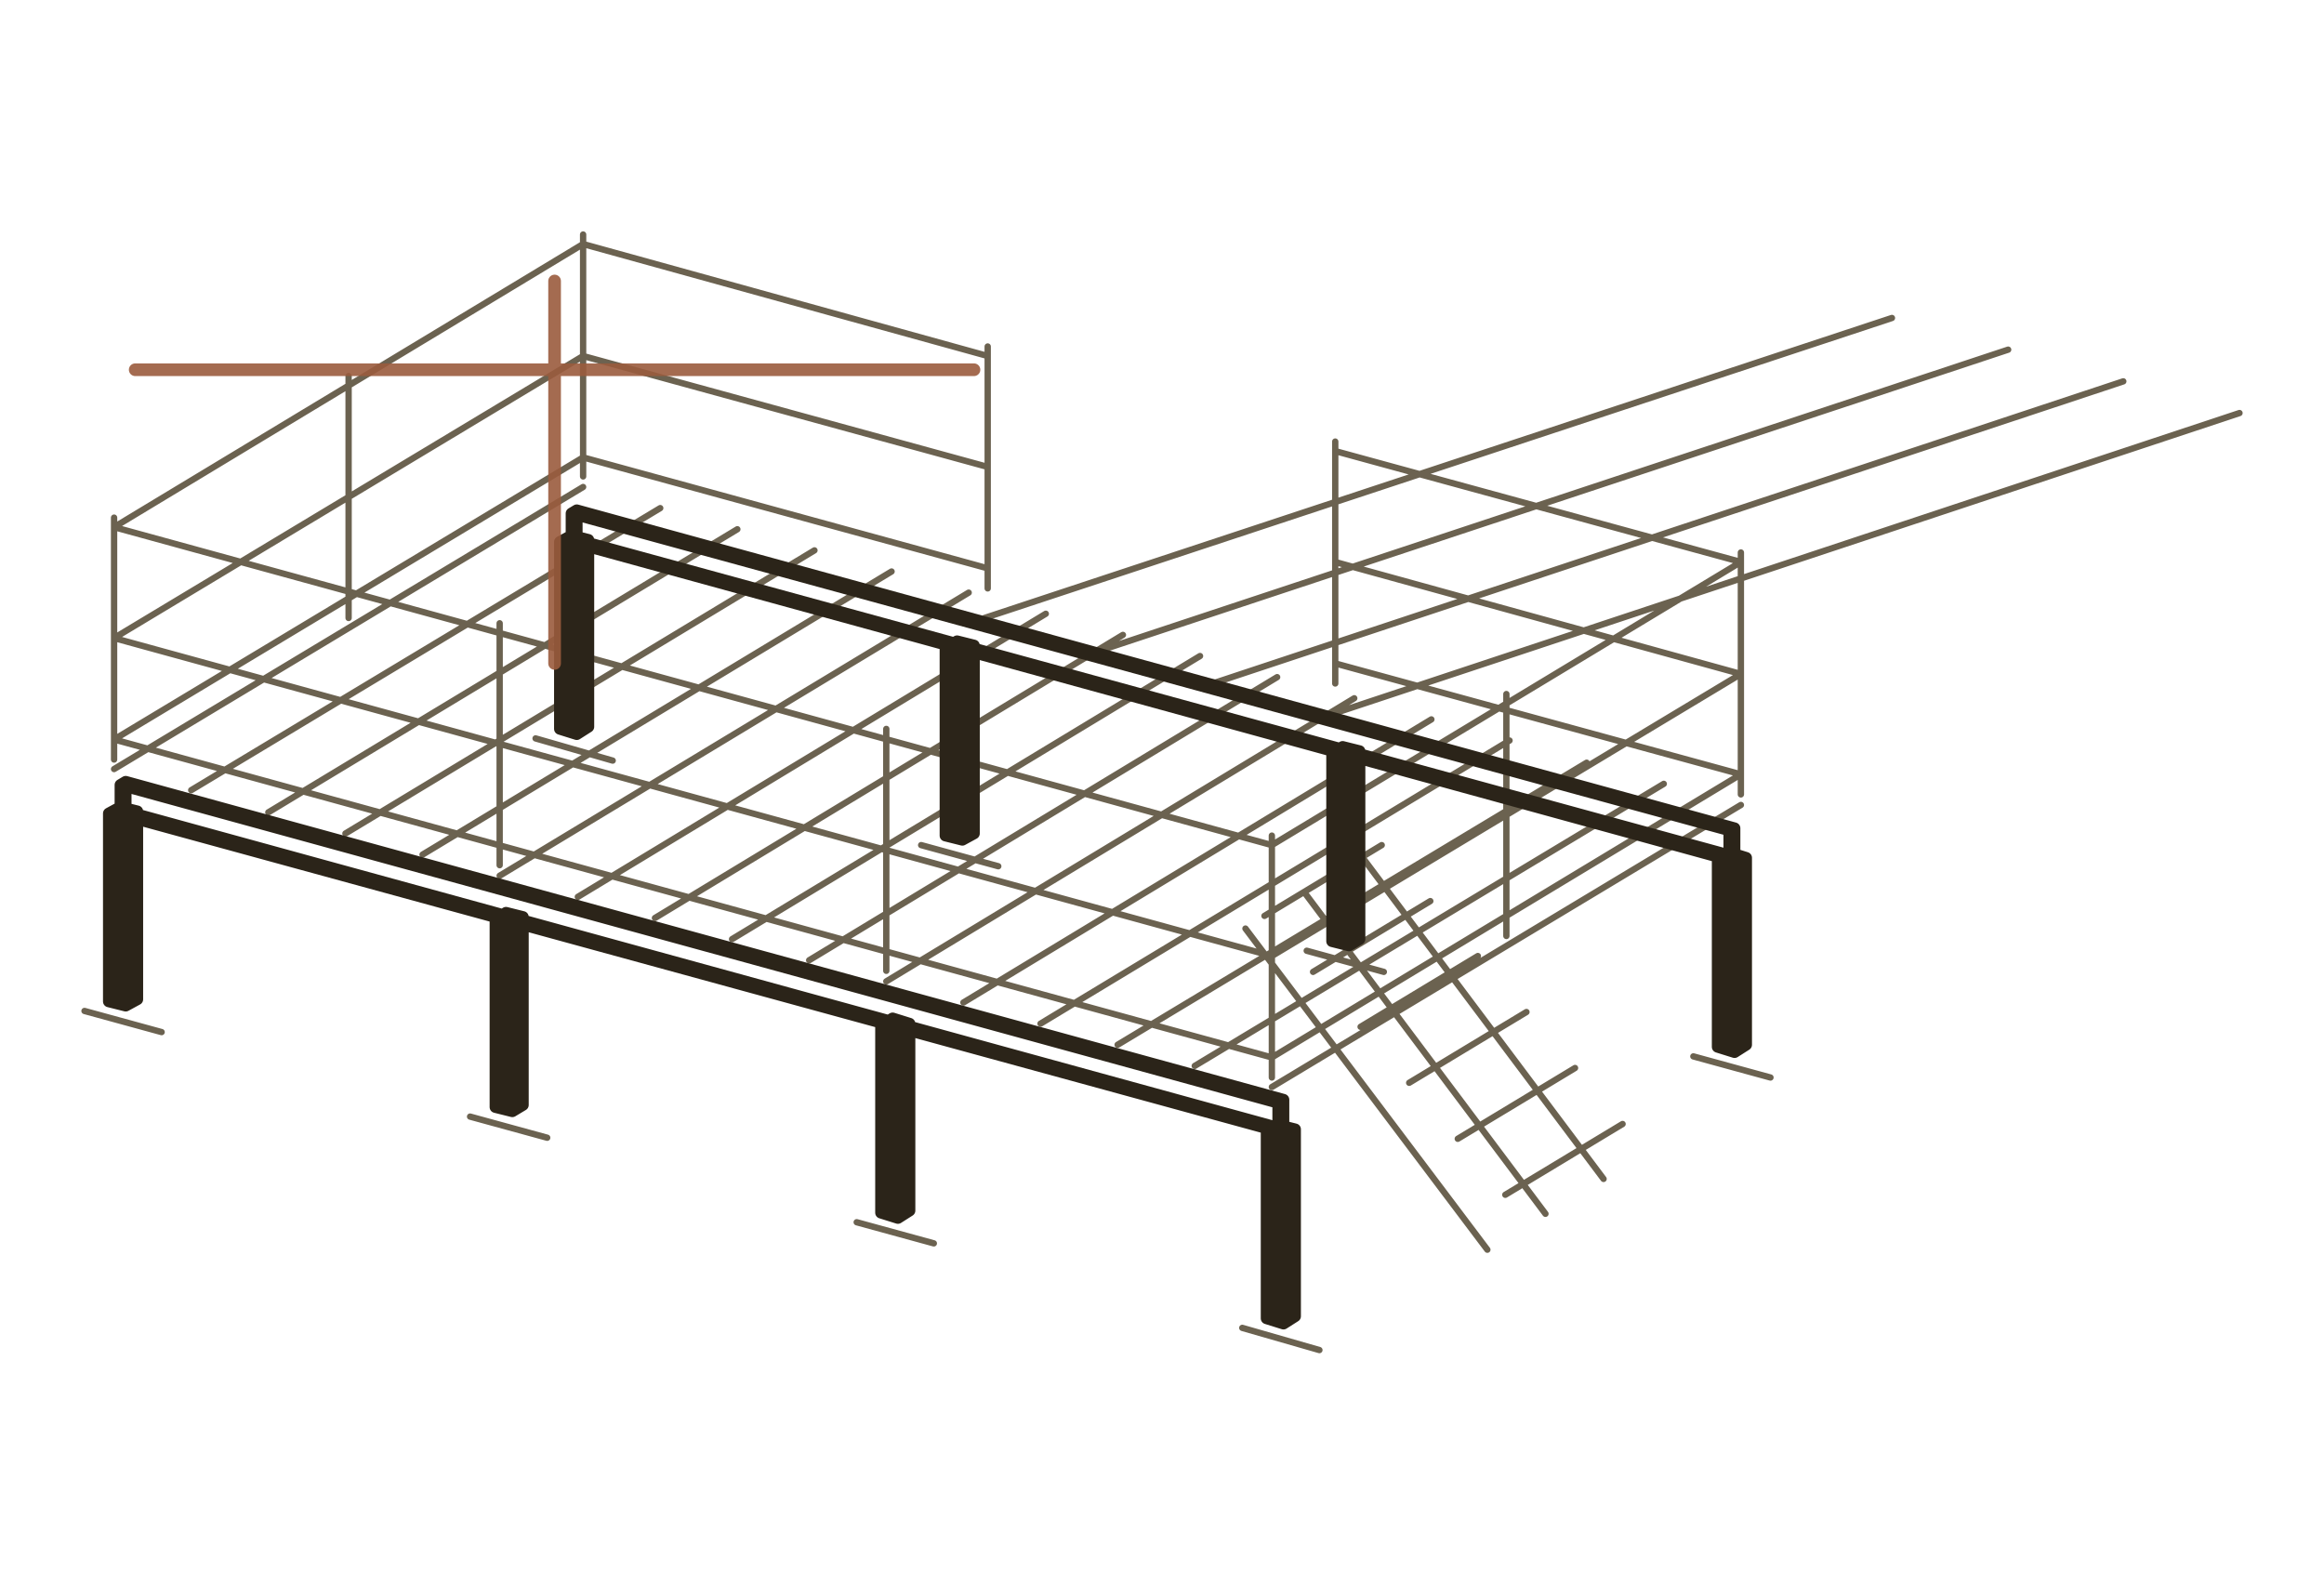
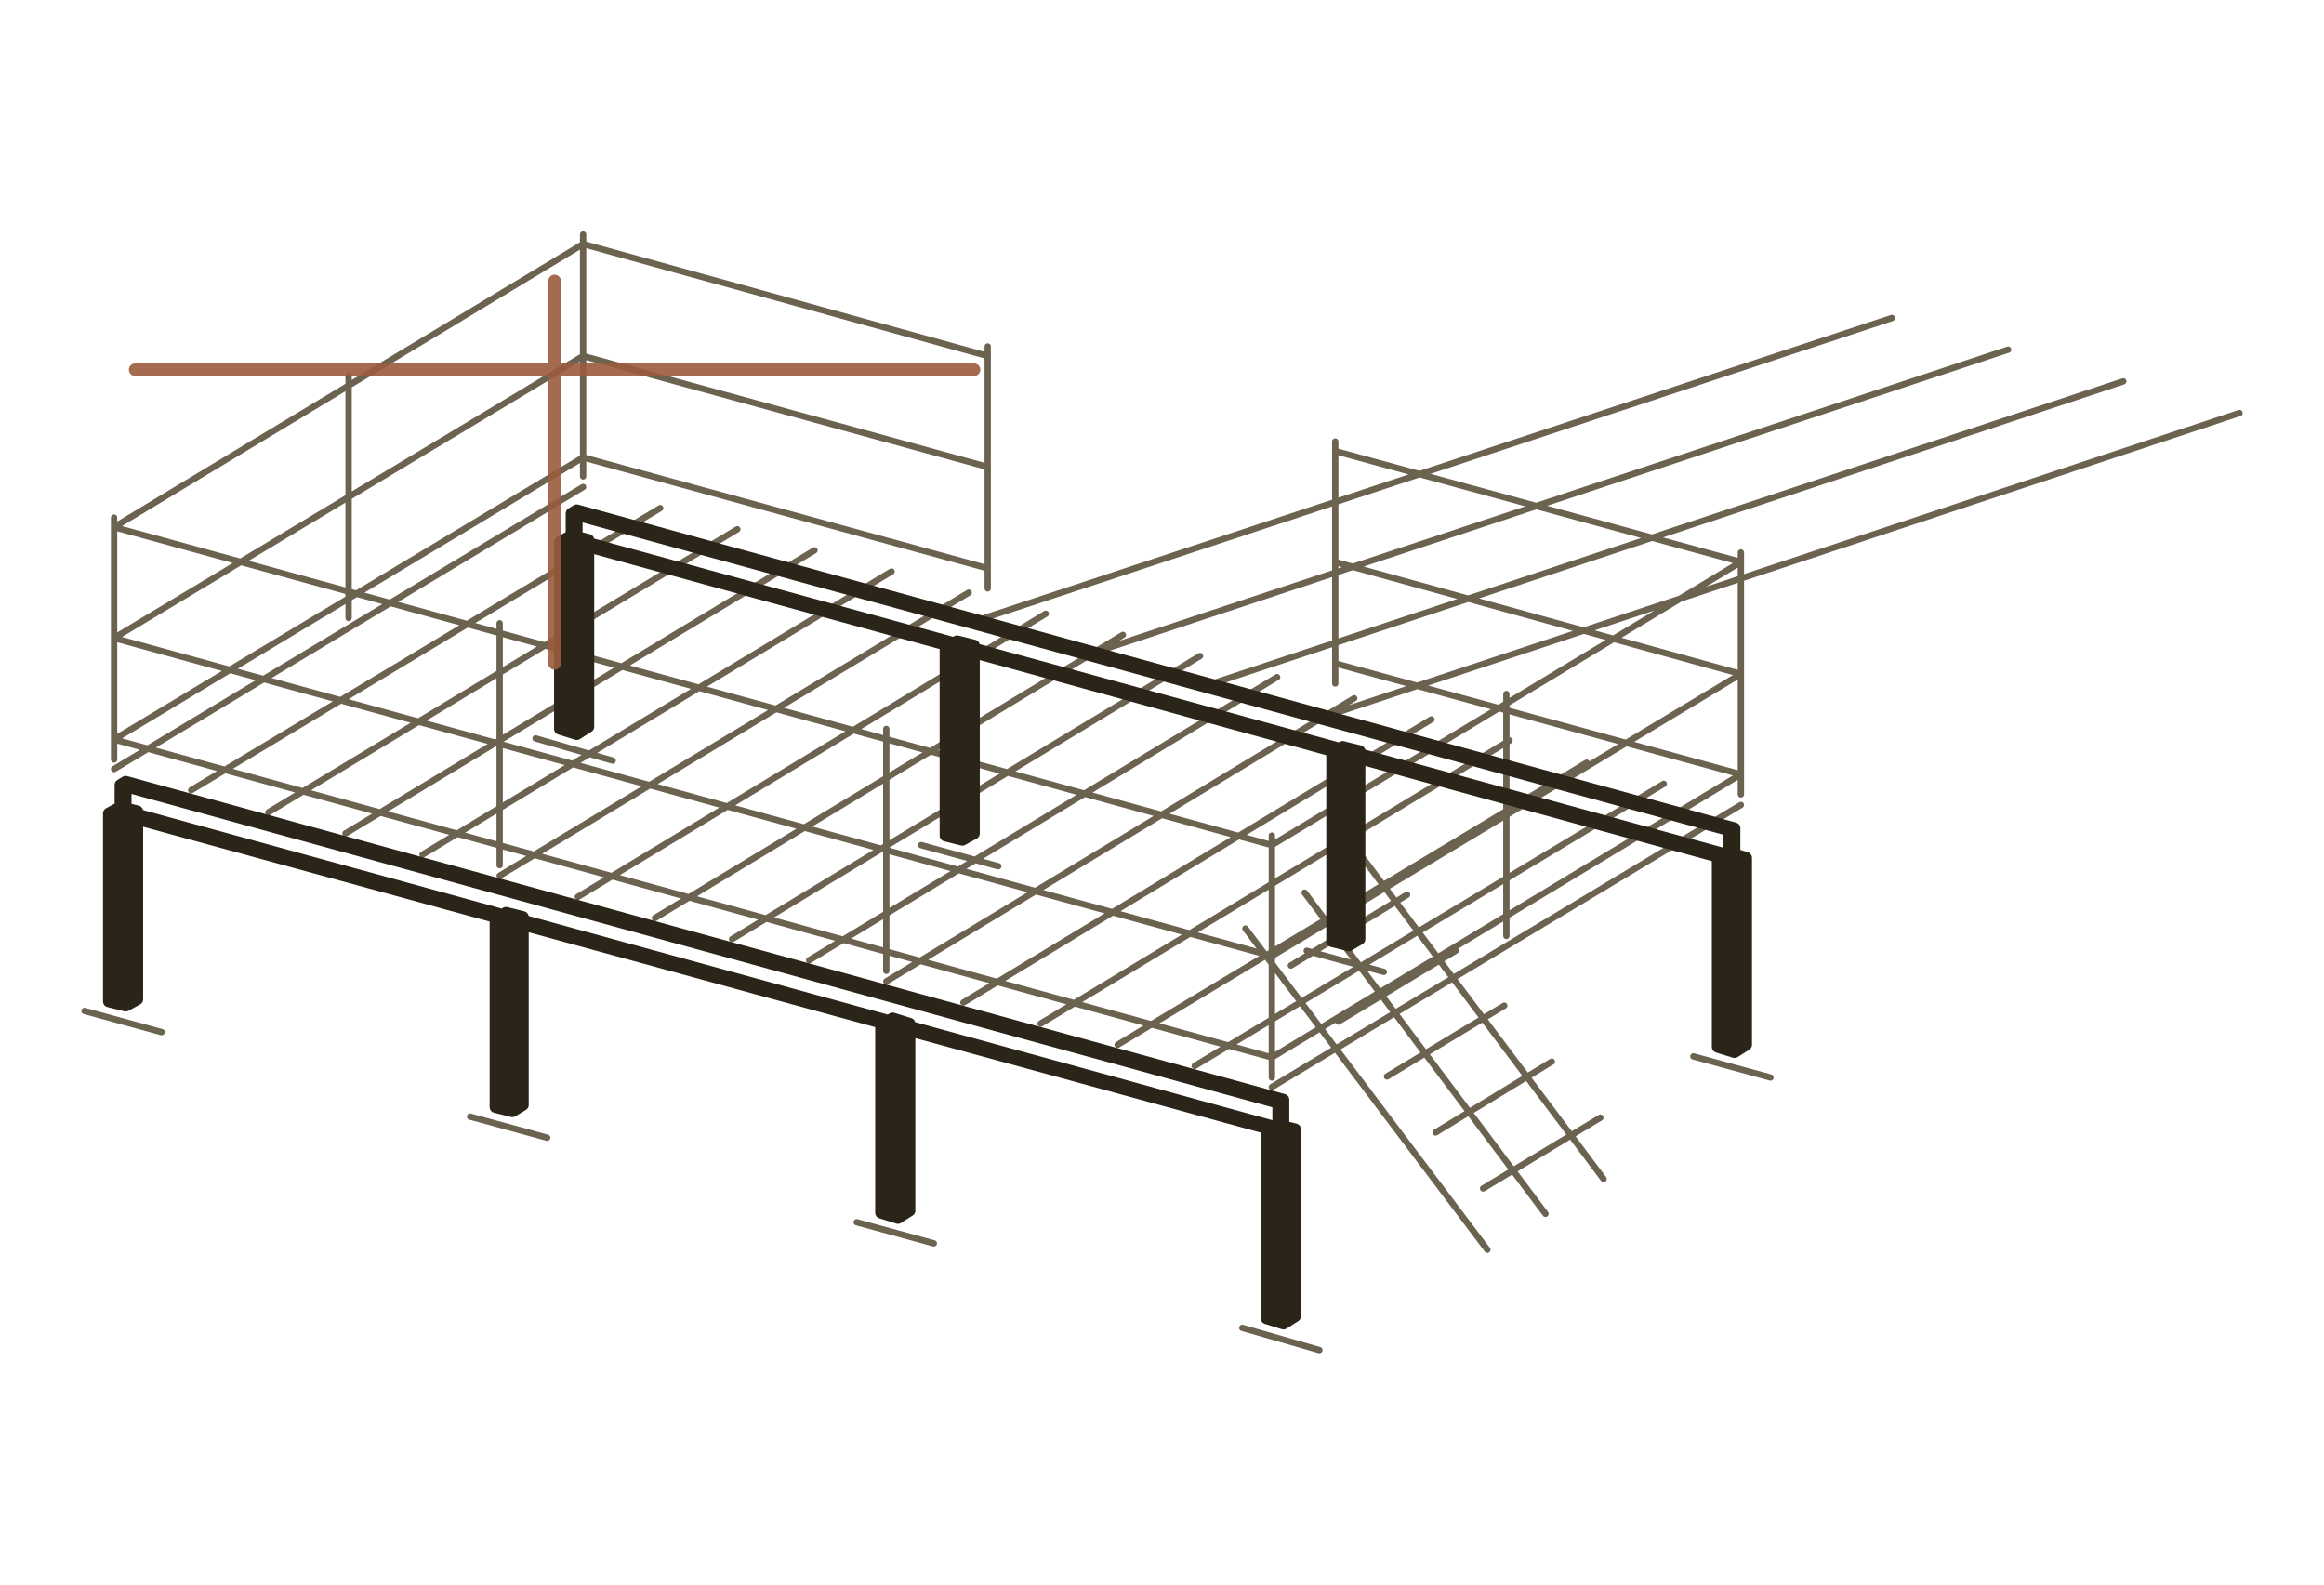
<svg xmlns="http://www.w3.org/2000/svg" viewBox="0 0 220 150" width="220" height="150" role="img">
  <g fill="none" stroke="#6b6250" stroke-width="0.6" stroke-linecap="round">
-     <path d="M50.7 69.9L58 72M8 95.7L15.3 97.7M87.2 80L94.5 82M44.5 105.7L51.8 107.7M123.7 90L131 92M81.1 115.7L88.4 117.7M160.3 100L167.6 102M117.6 125.7L124.9 127.8M10.8 72.8L55.2 46.1M18.1 74.8L62.5 48.1M25.4 76.9L69.8 50.1M32.7 78.9L77.1 52.1M40 80.9L84.4 54.1M47.3 82.9L91.7 56.1M54.7 84.9L99 58.1M62 86.9L106.3 60.1M69.3 88.9L113.6 62.1M76.6 90.9L120.9 64.1M83.9 92.9L128.2 66.1M91.2 94.9L135.5 68.1M98.5 96.9L142.9 70.1M105.8 98.9L150.2 72.2M113.1 100.9L157.5 74.2M120.4 102.9L164.8 76.2M55.2 45.1L55.2 22.2M93.5 55.7L93.5 32.8M55.2 23.1L93.5 33.7M55.2 33.7L93.5 44.2M55.2 43.3L93.5 53.8M126.4 64.7L126.4 41.8M164.8 75.2L164.8 52.3M126.4 42.7L164.8 53.2M126.4 53.2L164.8 63.8M126.4 62.8L164.8 73.3M142.6 88.6L142.6 65.7M120.4 102L120.4 79.1M164.8 53.2L120.4 80M164.8 63.8L120.4 90.5M164.8 73.3L120.4 100.1M83.9 91.9L83.9 69M47.3 81.9L47.3 59M10.8 71.9L10.8 49M120.4 80L10.8 49.9M120.4 90.5L10.8 60.4M120.4 100.1L10.8 70M33 58.5L33 35.6M10.8 49.9L55.2 23.1M10.8 60.4L55.2 33.7M10.8 70L55.2 43.3M93.2 58.5L179.1 30.1M104.1 61.6L190.1 33.1M115.1 64.6L201 36.1M126.1 67.6L212 39.1M140.8 118.3L117.9 87.9M146.3 114.9L123.5 84.5M151.8 111.6L129 81.2M142.5 113.1L153.6 106.4M138 107.8L149.1 101.1M133.4 102.5L144.5 95.8M128.8 97.2L139.9 90.5M124.3 92L135.4 85.3M119.7 86.7L130.8 80" />
+     <path d="M50.7 69.9L58 72M8 95.7L15.3 97.7M87.2 80L94.5 82M44.5 105.7L51.8 107.7M123.7 90L131 92M81.1 115.7L88.4 117.7M160.3 100L167.6 102M117.6 125.7L124.9 127.8M10.8 72.8L55.2 46.1M18.1 74.8L62.5 48.1M25.4 76.9L69.8 50.1M32.7 78.9L77.1 52.1M40 80.9L84.4 54.1M47.3 82.9L91.7 56.1M54.7 84.9L99 58.1M62 86.9L106.3 60.1M69.3 88.9L113.6 62.1M76.6 90.9L120.9 64.1M83.9 92.9L128.2 66.1M91.2 94.9L135.5 68.1M98.5 96.9L142.9 70.1M105.8 98.9L150.2 72.2M113.1 100.9L157.5 74.2M120.4 102.9L164.8 76.2M55.2 45.1L55.2 22.2M93.5 55.7L93.5 32.8M55.2 23.1L93.5 33.7M55.2 33.7L93.5 44.2M55.2 43.3L93.5 53.8M126.4 64.7L126.4 41.8M164.8 75.2L164.8 52.3M126.4 42.7L164.8 53.2M126.4 53.2L164.8 63.8M126.4 62.8L164.8 73.3M142.6 88.6L142.6 65.7M120.4 102L120.4 79.1M164.8 53.2L120.4 80M164.8 63.8L120.4 90.5M164.8 73.3L120.4 100.1M83.9 91.9L83.9 69M47.3 81.9L47.3 59M10.8 71.9L10.8 49M120.4 80L10.8 49.9M120.4 90.5L10.8 60.4M120.4 100.1L10.8 70M33 58.5L33 35.6M10.8 49.9L55.2 23.1M10.8 60.4L55.2 33.7M10.8 70L55.2 43.3M93.2 58.5L179.1 30.1M104.1 61.6L190.1 33.1M115.1 64.6L201 36.1M126.1 67.6L212 39.1M140.8 118.3L117.9 87.9M146.3 114.9L123.5 84.5M151.8 111.6L129 81.2M140.4 112.5L151.5 105.8M135.9 107.2L146.9 100.5M131.3 101.9L142.4 95.2M126.7 96.7L137.8 90M122.2 91.4L133.2 84.7" />
  </g>
  <g fill="none" stroke="#2b2419" stroke-width="1.1" stroke-linecap="round">
    <path d="M55.7 68.8L54.6 69.5M54.1 68.4L53 69M55.7 51.1L54.6 51.7M54.1 50.7L53 51.3M55.7 68.8L54.1 68.4M54.6 69.5L53 69M55.7 51.1L54.1 50.7M54.6 51.7L53 51.3M55.7 68.8L55.7 51.1M54.6 69.5L54.6 51.7M54.1 68.4L54.1 50.7M53 69L53 51.3M13 94.6L11.9 95.2M11.4 94.1L10.3 94.8M13 76.8L11.9 77.5M11.4 76.4L10.3 77M13 94.6L11.4 94.1M11.9 95.2L10.3 94.8M13 76.8L11.4 76.4M11.9 77.5L10.3 77M13 94.6L13 76.8M11.9 95.2L11.9 77.5M11.4 94.1L11.4 76.4M10.3 94.8L10.3 77M92.2 78.9L91.1 79.5M90.6 78.4L89.5 79.1M92.2 61.1L91.1 61.8M90.6 60.7L89.5 61.3M92.2 78.9L90.6 78.4M91.1 79.5L89.5 79.1M92.2 61.1L90.6 60.7M91.1 61.8L89.5 61.3M92.2 78.9L92.2 61.1M91.1 79.5L91.1 61.8M90.6 78.4L90.6 60.7M89.5 79.1L89.5 61.3M49.5 104.6L48.5 105.2M47.9 104.1L46.9 104.8M49.5 86.8L48.5 87.5M47.9 86.4L46.9 87.1M49.5 104.6L47.9 104.1M48.5 105.2L46.9 104.8M49.5 86.8L47.9 86.4M48.5 87.5L46.9 87.1M49.5 104.6L49.5 86.8M48.5 105.2L48.5 87.5M47.9 104.1L47.9 86.4M46.9 104.8L46.9 87.1M128.7 88.9L127.7 89.5M127.1 88.4L126.1 89.1M128.7 71.1L127.7 71.8M127.1 70.7L126.1 71.3M128.7 88.9L127.1 88.4M127.7 89.5L126.1 89.1M128.7 71.1L127.1 70.7M127.7 71.8L126.1 71.3M128.7 88.9L128.7 71.1M127.7 89.5L127.7 71.8M127.1 88.4L127.1 70.7M126.1 89.1L126.1 71.3M86.1 114.6L85 115.3M84.5 114.2L83.4 114.8M86.1 96.9L85 97.5M84.5 96.4L83.4 97.1M86.1 114.6L84.5 114.2M85 115.3L83.4 114.8M86.1 96.9L84.5 96.4M85 97.5L83.4 97.1M86.1 114.6L86.1 96.9M85 115.3L85 97.5M84.5 114.2L84.5 96.4M83.4 114.8L83.4 97.1M165.3 98.9L164.2 99.6M163.7 98.5L162.6 99.1M165.3 81.2L164.2 81.8M163.7 80.7L162.6 81.4M165.3 98.9L163.7 98.5M164.2 99.6L162.6 99.1M165.3 81.2L163.7 80.7M164.2 81.8L162.6 81.4M165.3 98.9L165.3 81.2M164.2 99.6L164.2 81.8M163.7 98.5L163.7 80.7M162.6 99.1L162.6 81.4M122.6 124.6L121.5 125.3M121 124.2L119.9 124.8M122.6 106.9L121.5 107.5M121 106.5L119.9 107.1M122.6 124.6L121 124.2M121.5 125.3L119.9 124.8M122.6 106.9L121 106.5M121.5 107.5L119.9 107.1M122.6 124.6L122.6 106.9M121.5 125.3L121.5 107.5M121 124.2L121 106.5M119.9 124.8L119.9 107.1M54.6 51.1L54.1 51.3M54.6 48.3L54.1 48.6M164.2 81.1L163.7 81.4M164.2 78.4L163.7 78.6M54.6 51.1L54.6 48.3M54.1 51.3L54.1 48.6M164.2 81.1L164.2 78.4M163.7 81.4L163.7 78.6M54.6 51.1L164.2 81.1M54.1 51.3L163.7 81.4M54.6 48.3L164.2 78.4M54.1 48.6L163.7 78.6M11.9 76.8L11.4 77.1M11.9 74L11.4 74.3M121.5 106.9L121 107.1M121.5 104.1L121 104.4M11.9 76.8L11.9 74M11.4 77.1L11.4 74.3M121.5 106.9L121.5 104.1M121 107.1L121 104.4M11.9 76.8L121.5 106.9M11.4 77.1L121 107.1M11.9 74L121.5 104.1M11.4 74.3L121 104.4" />
  </g>
  <g fill="none" stroke="#9a5b3d" stroke-width="1.2" stroke-linecap="round" opacity="0.9">
    <path d="M52.5 62.8L52.5 26.6M12.8 35L92.2 35" />
  </g>
</svg>
